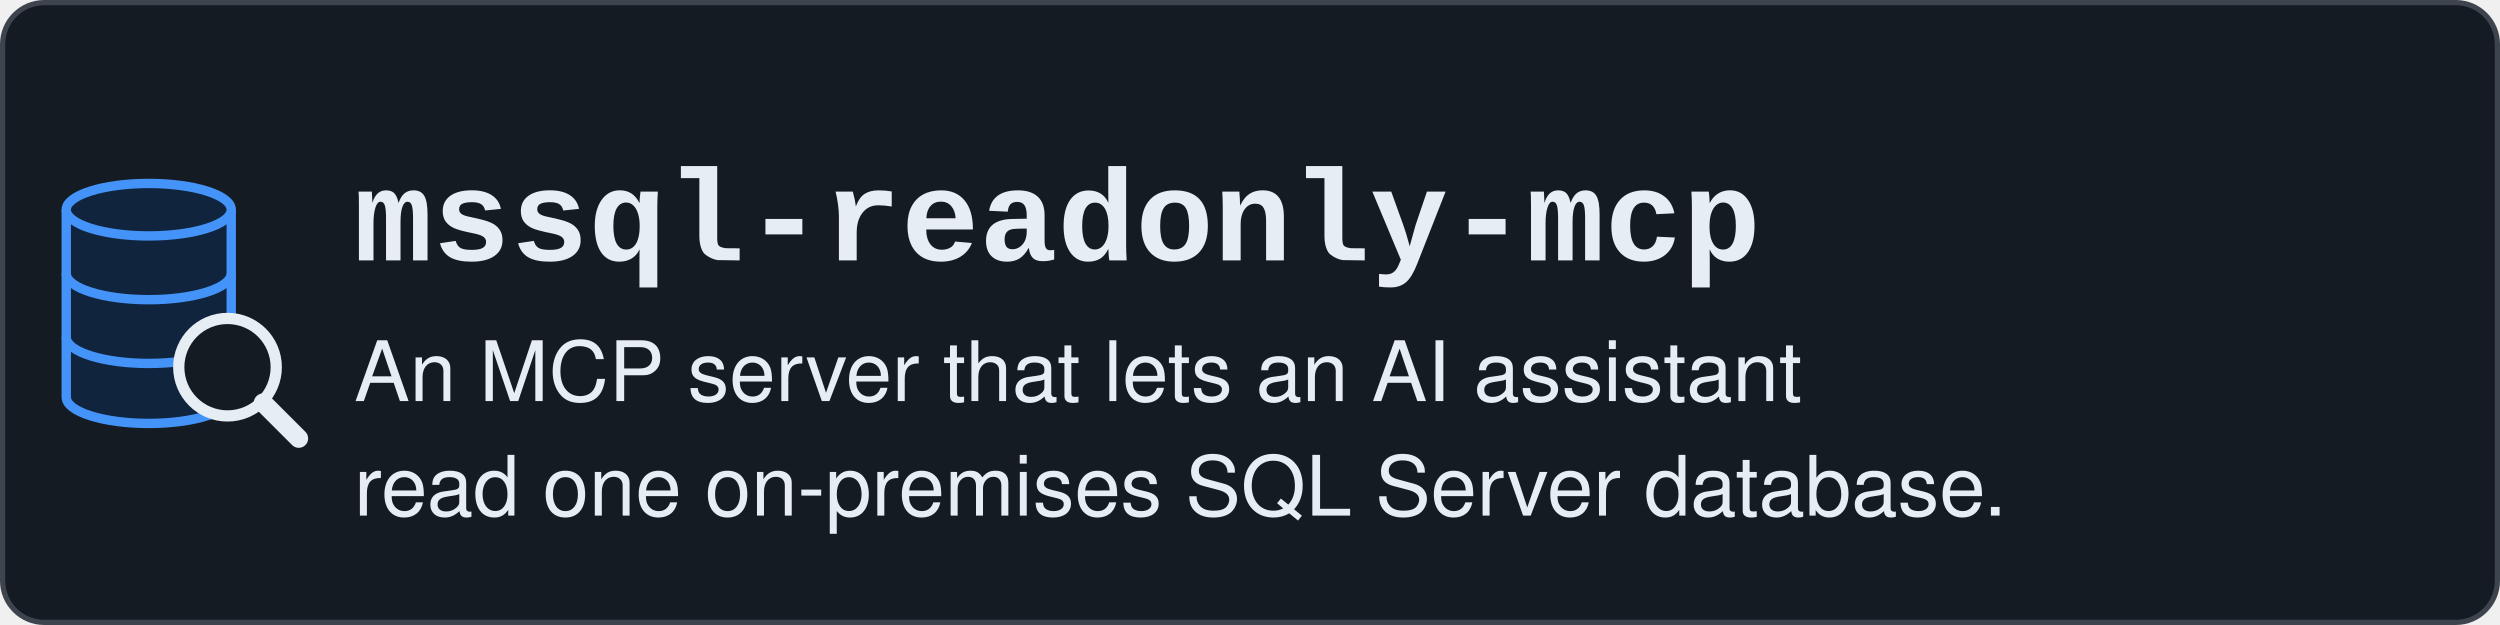
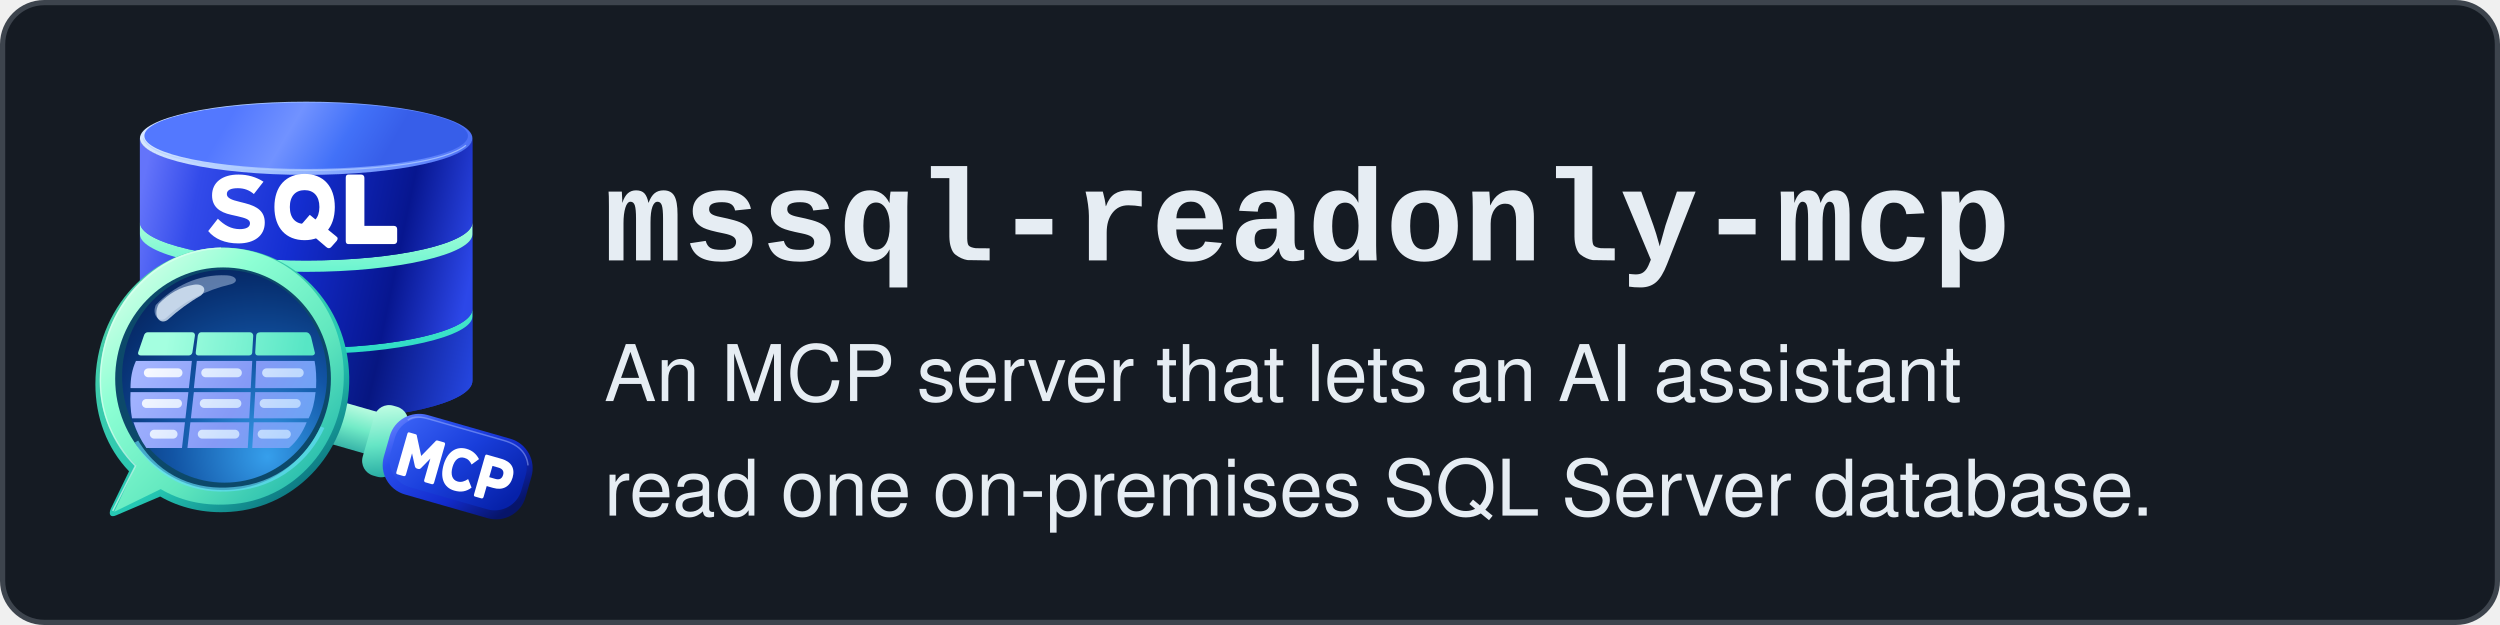
<svg xmlns="http://www.w3.org/2000/svg" viewBox="0 0 960 240" role="img" aria-labelledby="title desc">
  <style>
    text{font-family:system-ui,-apple-system,"Segoe UI",Helvetica,Arial,sans-serif;fill:#e6edf3}
    .mono{font-family:ui-monospace,SFMono-Regular,"SF Mono",Menlo,Consolas,"Liberation Mono",monospace}
    .name{font-size:50px;font-weight:700}
-     .lead{font-size:32px}
+     .lead{font-size:30px}
    .mut{fill:#9198a1}
    .panel{fill:#151b23;stroke:#3d444d;stroke-width:2}
-     .db{fill:#10243e;stroke:#4493f8;stroke-width:5;stroke-linejoin:round}
-     .lens{fill:#151b23;stroke:#e6edf3;stroke-width:6}
-     .handle{fill:none;stroke:#e6edf3;stroke-width:10;stroke-linecap:round}
  </style>
  <rect class="panel" x="1" y="1" width="958" height="238" rx="16" />
-   <g transform="translate(-12 33) scale(0.72)">
-     <path class="db" d="M52 66 V166 A44 14 0 0 0 140 166 V66" />
-     <ellipse class="db" cx="96" cy="66" rx="44" ry="14" />
-     <path class="db" style="fill:none" d="M52 100 A44 14 0 0 0 140 100 M52 134 A44 14 0 0 0 140 134" />
-     <circle class="lens" cx="138" cy="150" r="26" />
-     <path class="handle" d="M157 169 L176 188" />
+   <defs>
+     <linearGradient id="logo-body" gradientUnits="userSpaceOnUse" x1="167" y1="280" x2="839" y2="420">
+       <stop offset="0" stop-color="#6474FA" />
+       <stop offset="0.16" stop-color="#334BEA" />
+       <stop offset="0.46" stop-color="#142ED1" />
+       <stop offset="0.78" stop-color="#07168F" />
+       <stop offset="1" stop-color="#2C47E8" />
+     </linearGradient>
+     <linearGradient id="logo-body-low" gradientUnits="userSpaceOnUse" x1="167" y1="540" x2="839" y2="700">
+       <stop offset="0" stop-color="#4D64F1" />
+       <stop offset="0.28" stop-color="#1539DB" />
+       <stop offset="0.7" stop-color="#071681" />
+       <stop offset="1" stop-color="#2749E5" />
+     </linearGradient>
+     <linearGradient id="logo-top" gradientUnits="userSpaceOnUse" x1="370" y1="83" x2="635" y2="240">
+       <stop offset="0" stop-color="#5378FF" />
+       <stop offset="0.38" stop-color="#7192FF" />
+       <stop offset="0.72" stop-color="#4271F8" />
+       <stop offset="1" stop-color="#375EE9" />
+     </linearGradient>
+     <linearGradient id="logo-top-edge" gradientUnits="userSpaceOnUse" x1="167" y1="160" x2="839" y2="177">
+       <stop offset="0" stop-color="#D8E8FF" />
+       <stop offset="0.3" stop-color="#ADCAFF" />
+       <stop offset="0.8" stop-color="#6A8FFF" />
+       <stop offset="1" stop-color="#4C70F7" />
+     </linearGradient>
+     <linearGradient id="logo-seam" gradientUnits="userSpaceOnUse" x1="503" y1="320" x2="503" y2="610">
+       <stop offset="0" stop-color="#AEFFDB" />
+       <stop offset="0.45" stop-color="#5DF2CD" />
+       <stop offset="1" stop-color="#27D8C5" />
+     </linearGradient>
+     <linearGradient id="logo-rim" gradientUnits="userSpaceOnUse" x1="128" y1="443" x2="542" y2="856">
+       <stop offset="0" stop-color="#D2FFE7" />
+       <stop offset="0.28" stop-color="#8DFFD4" />
+       <stop offset="0.65" stop-color="#60E7BE" />
+       <stop offset="1" stop-color="#20B6AB" />
+     </linearGradient>
+     <linearGradient id="logo-rim-depth" gradientUnits="userSpaceOnUse" x1="160" y1="492" x2="486" y2="920">
+       <stop offset="0" stop-color="#47CDA9" />
+       <stop offset="0.6" stop-color="#25C8B3" />
+       <stop offset="1" stop-color="#086878" />
+     </linearGradient>
+     <radialGradient id="logo-glass" gradientUnits="userSpaceOnUse" cx="402" cy="763" r="400" fx="425" fy="804">
+       <stop offset="0" stop-color="#369FEC" />
+       <stop offset="0.45" stop-color="#1255A5" />
+       <stop offset="0.8" stop-color="#072F70" />
+       <stop offset="1" stop-color="#061F54" />
+     </radialGradient>
+     <linearGradient id="logo-header" gradientUnits="userSpaceOnUse" x1="223" y1="552" x2="500" y2="599">
+       <stop offset="0" stop-color="#A4FFE0" />
+       <stop offset="1" stop-color="#57E6C5" />
+     </linearGradient>
+     <linearGradient id="logo-cell" gradientUnits="userSpaceOnUse" x1="175" y1="612" x2="499" y2="790">
+       <stop offset="0" stop-color="#A3B4FF" />
+       <stop offset="0.55" stop-color="#859AF6" />
+       <stop offset="1" stop-color="#69A5F4" />
+     </linearGradient>
+     <linearGradient id="logo-pill" gradientUnits="userSpaceOnUse" x1="180" y1="620" x2="440" y2="788">
+       <stop offset="0" stop-color="#FFFFFF" />
+       <stop offset="1" stop-color="#BCD9FF" />
+     </linearGradient>
+     <linearGradient id="logo-connector" gradientUnits="userSpaceOnUse" x1="50" y1="-12" x2="50" y2="110">
+       <stop offset="0" stop-color="#CBFFE6" />
+       <stop offset="0.45" stop-color="#72EBC7" />
+       <stop offset="1" stop-color="#1B9A99" />
+     </linearGradient>
+     <linearGradient id="logo-collar" gradientUnits="userSpaceOnUse" x1="105" y1="-24" x2="164" y2="138">
+       <stop offset="0" stop-color="#C6FFE5" />
+       <stop offset="0.5" stop-color="#65E5C5" />
+       <stop offset="1" stop-color="#169B99" />
+     </linearGradient>
+     <linearGradient id="logo-handle" gradientUnits="userSpaceOnUse" x1="144" y1="-20" x2="373" y2="156">
+       <stop offset="0" stop-color="#6682FF" />
+       <stop offset="0.25" stop-color="#284EED" />
+       <stop offset="0.7" stop-color="#122BCC" />
+       <stop offset="1" stop-color="#07156A" />
+     </linearGradient>
+     <linearGradient id="logo-handle-face" gradientUnits="userSpaceOnUse" x1="160" y1="-12" x2="382" y2="128">
+       <stop offset="0" stop-color="#3860F4" />
+       <stop offset="0.5" stop-color="#193EDB" />
+       <stop offset="1" stop-color="#0621A9" />
+     </linearGradient>
+   </defs>
+   <g transform="translate(22 22.7) scale(0.19)">
+     <path fill="url(#logo-body-low)" d="M167 160C167 200 317 232 503 232C689 232 839 200 839 160V650C839 694 689 730 503 730C317 730 167 694 167 650Z" />
+     <path fill="url(#logo-body-low)" d="M167 520C167 560 317 596 503 596C689 596 839 560 839 520V650C839 694 689 730 503 730C317 730 167 694 167 650Z" />
+     <path fill="url(#logo-seam)" d="M167 505C167 548 317 584 503 584C689 584 839 548 839 505V520C839 560 689 596 503 596C317 596 167 560 167 520Z" />
+     <path fill="url(#logo-body)" d="M167 354C167 394 317 430 503 430C689 430 839 394 839 354V505C839 548 689 584 503 584C317 584 167 548 167 505Z" />
+     <path fill="url(#logo-seam)" d="M167 330C167 372 317 407 503 407C689 407 839 372 839 330V354C839 394 689 430 503 430C317 430 167 394 167 354Z" />
+     <path fill="url(#logo-body)" d="M167 160C167 200 317 232 503 232C689 232 839 200 839 160V330C839 372 689 407 503 407C317 407 167 372 167 330Z" />
+     <path fill="url(#logo-top-edge)" d="M167 160C167 119.131 317.432 86 503 86C688.568 86 839 119.131 839 160C839 200.869 688.568 234 503 234C317.432 234 167 200.869 167 160Z" />
+     <path fill="url(#logo-top)" d="M176 155C176 117.997 322.403 88 503 88C683.597 88 830 117.997 830 155C830 192.003 683.597 222 503 222C322.403 222 176 192.003 176 155Z" />
+     <path fill="none" stroke="#B4D0FF" stroke-width="2.5" opacity=".72" d="M174 160C186 201 335 225 503 225C658 225 788 206 826 174" />
+     <g transform="translate(305 232) scale(1.299 1.313)" data-word="SQL" data-lettering="original-geometry">
+       <g transform="translate(0 0)" data-letter="S">
+         <path fill="#FFFFFF" fill-rule="nonzero" d="M86 12L71 31C64 25 56 22 46 22C35 22 29 25 29 31C29 37 36 40 49 43L57 45C77 50 88 58 88 75C88 95 72 107 47 107C26 107 10 100 0 88L15 69C25 79 36 85 49 85C59 85 65 82 65 76C65 70 58 68 45 65L36 63C17 59 6 50 6 33C6 13 22 1 47 1C62 1 75 5 86 12Z" />
+       </g>
+       <g transform="translate(100 0)" data-letter="Q">
+         <path fill="#FFFFFF" fill-rule="evenodd" d="M50 0C21 0 3 19 3 51C3 83 21 102 50 102C79 102 97 83 97 51C97 19 79 0 50 0ZM50 25C64 25 73 34 73 51C73 68 64 77 50 77C36 77 27 68 27 51C27 34 36 25 50 25Z" />
+         <path fill="#FFFFFF" fill-rule="nonzero" d="M58 63L99 96C102 98 102 100 100 103L91 113C89 115 86 115 83 112L44 79Z" />
+       </g>
+       <g transform="translate(214 0)" data-letter="L">
+         <path fill="#FFFFFF" fill-rule="nonzero" d="M4 1H24C27 1 29 3 29 6V80H75C78 80 80 82 80 85V103C80 106 78 108 75 108H4C1 108 0 106 0 103V6C0 3 1 1 4 1Z" />
+       </g>
+     </g>
+     <g transform="translate(556 687) rotate(16)">
+       <path fill="url(#logo-connector)" d="M25 0H121C134.807 0 146 11.193 146 25V63C146 76.807 134.807 88 121 88H25C11.193 88 0 76.807 0 63V25C0 11.193 11.193 0 25 0Z" />
+       <path fill="url(#logo-collar)" d="M122 -21H130C147.121 -21 161 -7.121 161 10V95C161 112.121 147.121 126 130 126H122C104.879 126 91 112.121 91 95V10C91 -7.121 104.879 -21 122 -21Z" />
+       <path fill="url(#logo-handle)" d="M194 -22H368C402.242 -22 430 5.758 430 40V83C430 117.242 402.242 145 368 145H194C159.758 145 132 117.242 132 83V40C132 5.758 159.758 -22 194 -22Z" />
+       <path fill="url(#logo-handle-face)" d="M199 -15H362C392.928 -15 418 10.072 418 41V72C418 102.928 392.928 128 362 128H199C168.072 128 143 102.928 143 72V41C143 10.072 168.072 -15 199 -15Z" />
+       <path fill="none" stroke="#9FB6FF" stroke-width="3" opacity=".5" d="M158 -1C168 -13 182 -15 200 -15H357C390 -15 409 -1 417 20" />
+       <g transform="translate(165 22) scale(0.713 0.815)" data-word="MCP" data-lettering="original-geometry">
+         <g transform="translate(0 0)" data-letter="M">
+           <path fill="#FFFFFF" fill-rule="nonzero" d="M4 0H23C25 0 27 1 28 4L55 48L82 4C83 1 85 0 88 0H107C109 0 111 2 111 5V103C111 106 109 108 106 108H87C84 108 82 106 82 103V48L64 77C62 80 60 81 56 81H54C51 81 48 80 46 77L28 48V103C28 106 26 108 23 108H4C1 108 0 106 0 103V5C0 2 1 0 4 0Z" />
+         </g>
+         <g transform="translate(123 0)" data-letter="C">
+           <path fill="#FFFFFF" fill-rule="nonzero" d="M92 16L76 34C68 26 61 23 51 23C34 23 26 35 26 53C26 72 35 84 51 84C62 84 70 79 78 71L94 89C83 102 69 108 49 108C18 108 0 87 0 54C0 21 19 0 50 0C68 0 81 6 92 16Z" />
+         </g>
+         <g transform="translate(229 0)" data-letter="P">
+           <path fill="#FFFFFF" fill-rule="evenodd" d="M4 0H47C76 0 92 13 92 37C92 61 75 75 47 75H28V103C28 106 26 108 23 108H4C1 108 0 106 0 103V5C0 2 1 0 4 0ZM28 23V52H46C58 52 64 47 64 37C64 28 58 23 46 23Z" />
+         </g>
+       </g>
+     </g>
+     <path fill="url(#logo-rim-depth)" d="M335 381C477 381 587 497 590 642C593 788 486 906 350 915C296 919 246 906 208 884L119 922C108 927 103 921 108 909L145 833C100 786 77 723 77 657C77 505 191 381 335 381Z" />
+     <path fill="url(#logo-rim)" d="M333 381C470 381 576 493 579 634C582 776 480 894 345 900C291 903 246 891 209 869L115 915L159 821C111 773 86 718 86 650C86 503 195 381 333 381Z" />
+     <path fill="none" stroke="#DFFFF2" stroke-width="3" opacity=".65" d="M112 913L158 822C112 776 87 714 87 650C87 508 194 386 331 382" />
+     <path fill="#0C496A" d="M117 646C117 521.736 214.602 421 335 421C455.398 421 553 521.736 553 646C553 770.264 455.398 871 335 871C214.602 871 117 770.264 117 646Z" />
+     <path fill="url(#logo-glass)" d="M131 641C131 522.259 223.677 426 338 426C452.323 426 545 522.259 545 641C545 759.741 452.323 856 338 856C223.677 856 131 759.741 131 641Z" />
+     <path fill="none" stroke="#64DDFC" stroke-width="8" opacity=".65" d="M160 773C206 850 283 876 356 869C446 862 508 806 536 744" />
+     <path fill="url(#logo-header)" d="M183 552H272C276 552 279 555 278 560L273 593C272 597 269 599 265 599H170C164 599 162 596 164 591L175 559C176 555 179 552 183 552Z" />
+     <path fill="url(#logo-header)" d="M291 552H389C393 552 396 555 396 559L394 592C394 597 391 599 387 599H286C281 599 279 596 280 591L284 559C285 555 287 552 291 552Z" />
+     <path fill="url(#logo-header)" d="M411 552H502C508 552 511 556 513 562L520 591C522 596 519 599 514 599H406C402 599 400 597 400 593L402 559C402 555 405 552 411 552Z" />
+     <path fill="url(#logo-cell)" d="M159 610H272L266 665H148C148 645 151 627 159 610Z" />
+     <path fill="url(#logo-cell)" d="M282 610H394L391 665H276Z" />
+     <path fill="url(#logo-cell)" d="M402 610H520C523 625 524 644 523 665H400Z" />
+     <path fill="url(#logo-cell)" d="M148 673H265L259 726H151C148 710 147 691 148 673Z" />
+     <path fill="url(#logo-cell)" d="M276 673H391L388 726H270Z" />
+     <path fill="url(#logo-cell)" d="M400 673H522C520 693 516 710 508 726H397Z" />
+     <path fill="url(#logo-cell)" d="M154 734H258L252 786H180C168 769 160 752 154 734Z" />
+     <path fill="url(#logo-cell)" d="M269 734H388L385 786H263Z" />
+     <path fill="url(#logo-cell)" d="M397 734H504C496 754 484 773 468 786H394Z" />
+     <path fill="url(#logo-pill)" opacity=".92" d="M184 625H244C248.971 625 253 629.029 253 634V634C253 638.971 248.971 643 244 643H184C179.029 643 175 638.971 175 634V634C175 629.029 179.029 625 184 625Z" />
+     <path fill="url(#logo-pill)" opacity=".92" d="M300 625H364C368.971 625 373 629.029 373 634V634C373 638.971 368.971 643 364 643H300C295.029 643 291 638.971 291 634V634C291 629.029 295.029 625 300 625Z" />
+     <path fill="url(#logo-pill)" opacity=".92" d="M423 625H489C493.971 625 498 629.029 498 634V634C498 638.971 493.971 643 489 643H423C418.029 643 414 638.971 414 634V634C414 629.029 418.029 625 423 625Z" />
+     <path fill="url(#logo-pill)" opacity=".92" d="M180 687H243C247.971 687 252 691.029 252 696V696C252 700.971 247.971 705 243 705H180C175.029 705 171 700.971 171 696V696C171 691.029 175.029 687 180 687Z" />
+     <path fill="url(#logo-pill)" opacity=".92" d="M297 687H363C367.971 687 372 691.029 372 696V696C372 700.971 367.971 705 363 705H297C292.029 705 288 700.971 288 696V696C288 691.029 292.029 687 297 687Z" />
+     <path fill="url(#logo-pill)" opacity=".92" d="M418 687H483C487.971 687 492 691.029 492 696V696C492 700.971 487.971 705 483 705H418C413.029 705 409 700.971 409 696V696C409 691.029 413.029 687 418 687Z" />
+     <path fill="url(#logo-pill)" opacity=".92" d="M196 749H234C238.971 749 243 753.029 243 758V758C243 762.971 238.971 767 234 767H196C191.029 767 187 762.971 187 758V758C187 753.029 191.029 749 196 749Z" />
+     <path fill="url(#logo-pill)" opacity=".92" d="M293 749H359C363.971 749 368 753.029 368 758V758C368 762.971 363.971 767 359 767H293C288.029 767 284 762.971 284 758V758C284 753.029 288.029 749 293 749Z" />
+     <path fill="url(#logo-pill)" opacity=".92" d="M414 749H463C467.971 749 472 753.029 472 758V758C472 762.971 467.971 767 463 767H414C409.029 767 405 762.971 405 758V758C405 753.029 409.029 749 414 749Z" />
+     <path fill="#D5E7FF" opacity=".42" d="M199 497C234 460 284 434 343 437C362 438 368 450 351 455C300 467 255 490 221 522C208 535 190 519 199 497Z" />
+     <path fill="#E9F6FF" opacity=".74" d="M205 495C225 474 249 460 276 456C294 453 305 465 290 478C267 491 244 508 223 527C208 538 192 520 205 495Z" />
  </g>
-   <text class="mono name" x="136" y="100">mssql-readonly-mcp</text>
-   <text class="lead" x="136" y="154">An MCP server that lets an AI assistant</text>
-   <text class="lead" x="136" y="198">read one on-premises SQL Server database.</text>
+   <text class="mono name" x="232" y="100">mssql-readonly-mcp</text>
+   <text class="lead" x="232" y="154">An MCP server that lets an AI assistant</text>
+   <text class="lead" x="232" y="198">read one on-premises SQL Server database.</text>
</svg>
